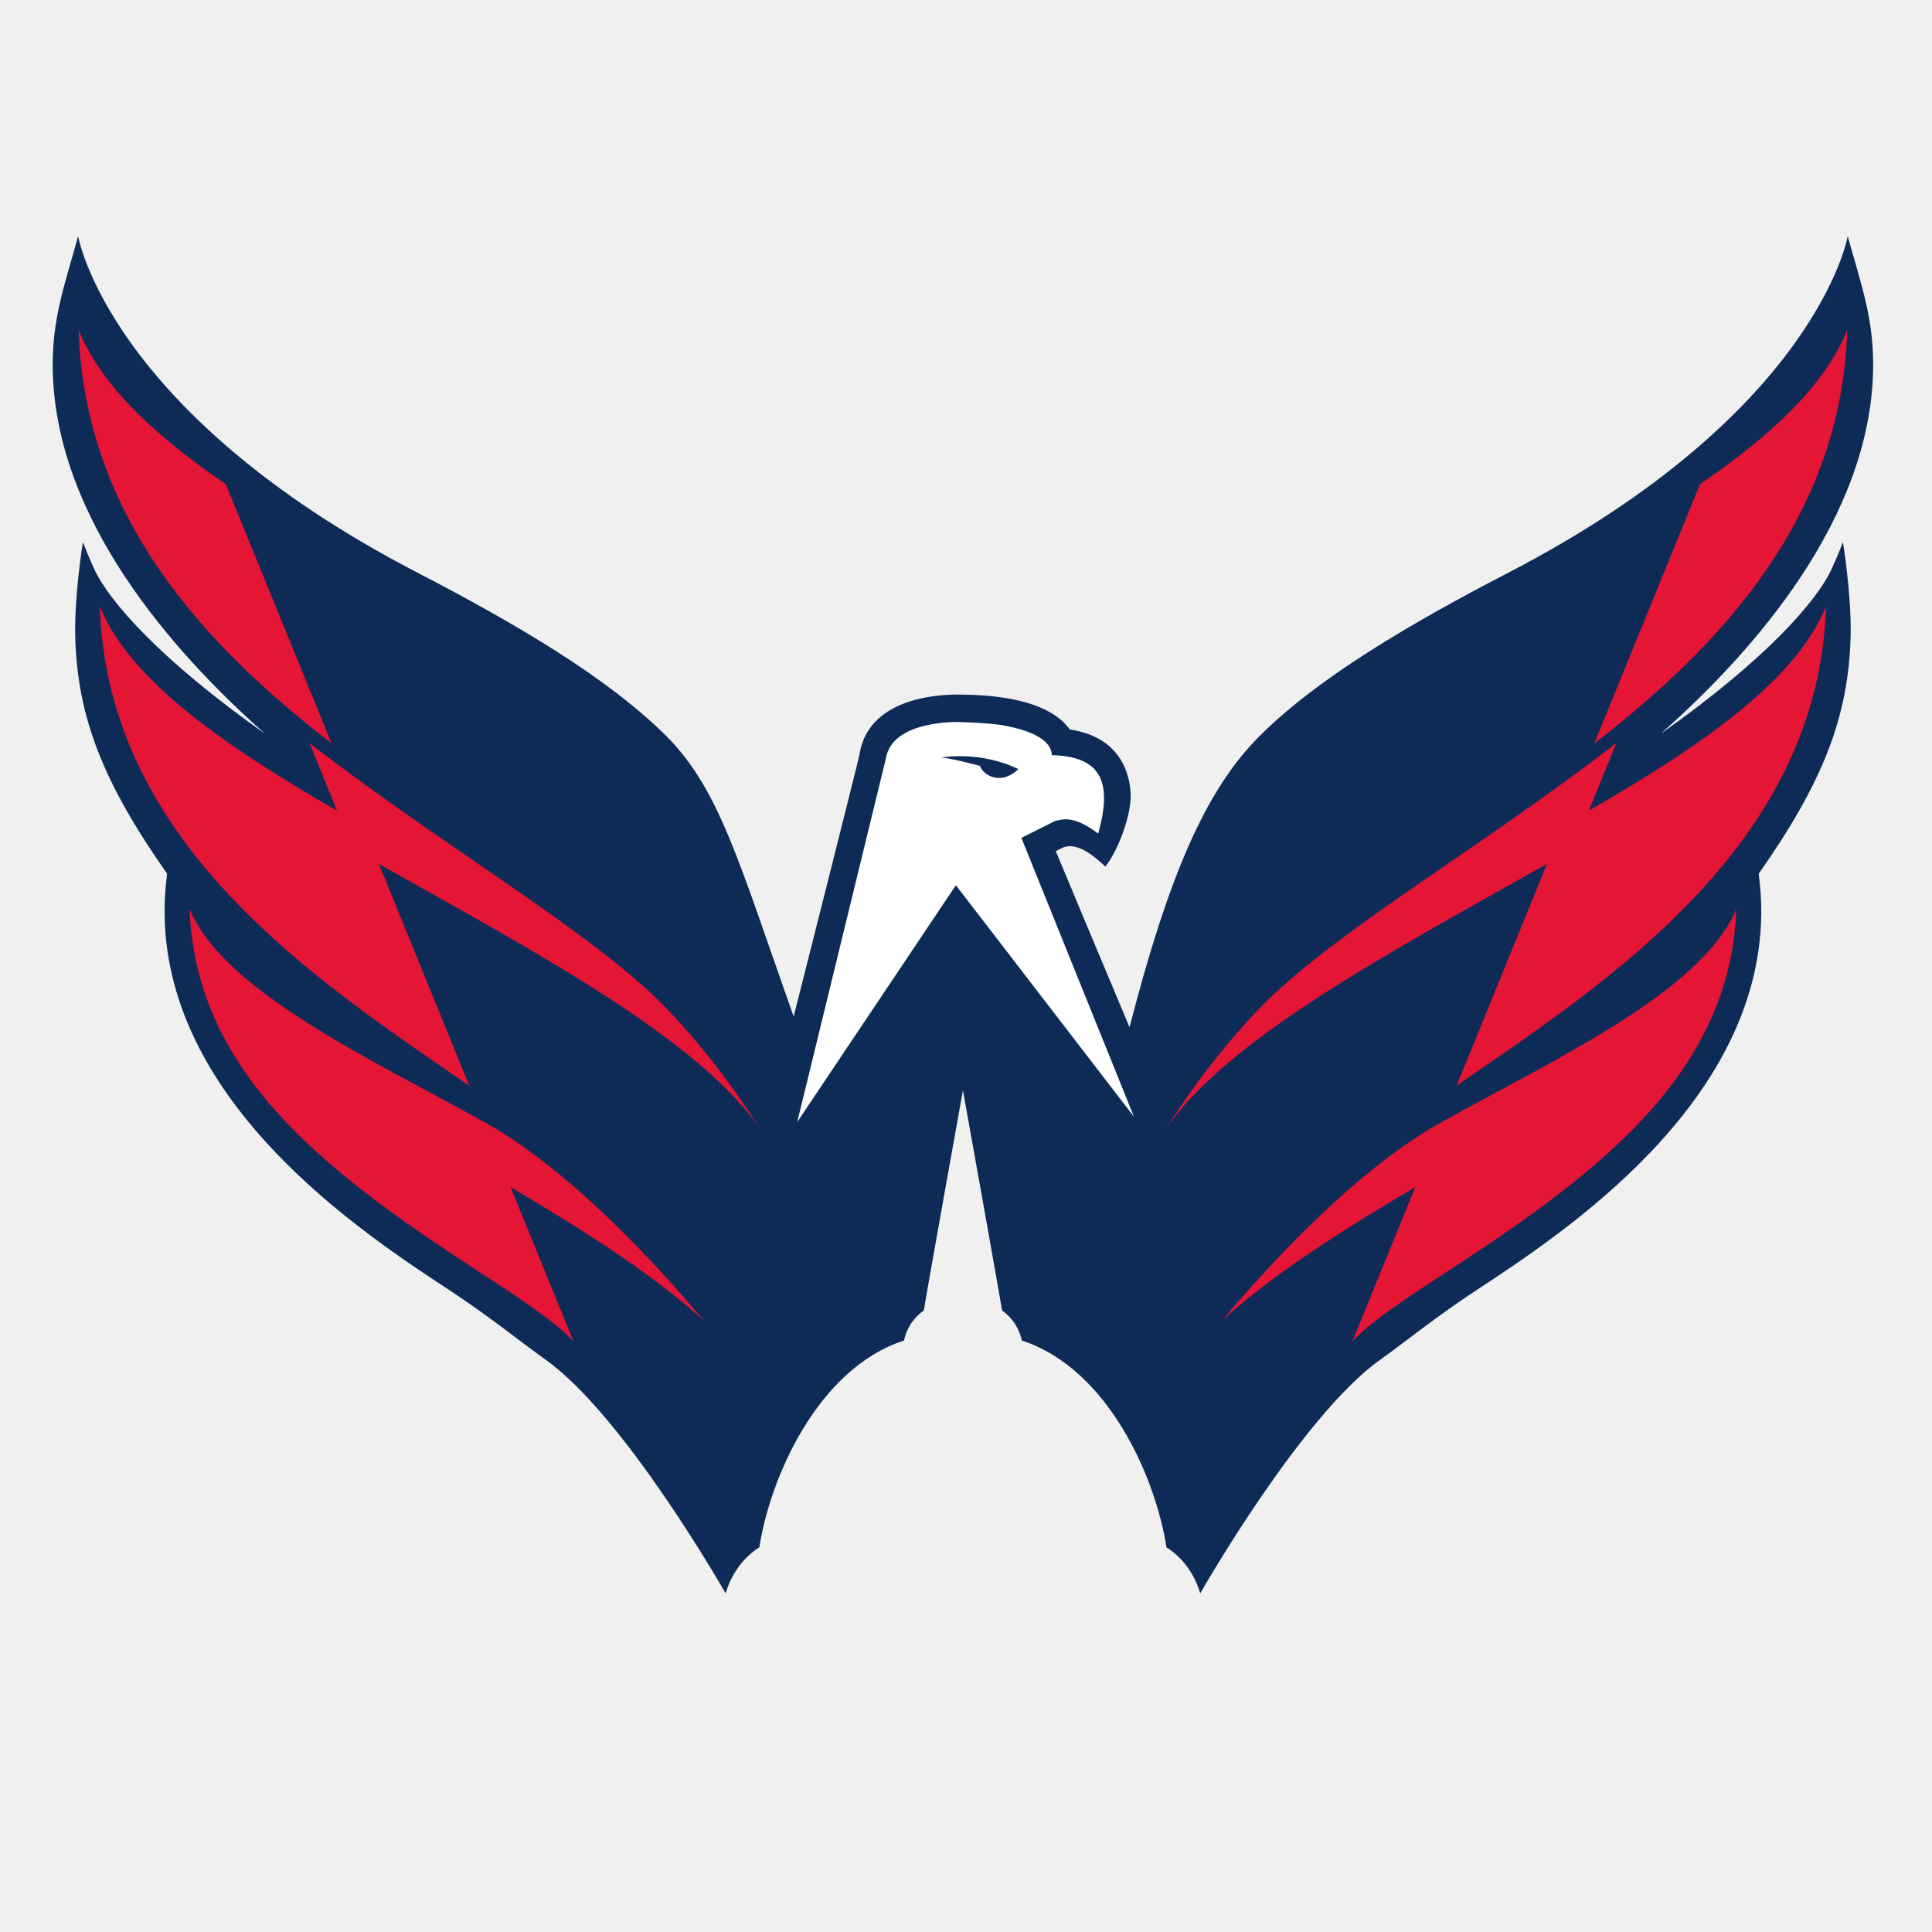
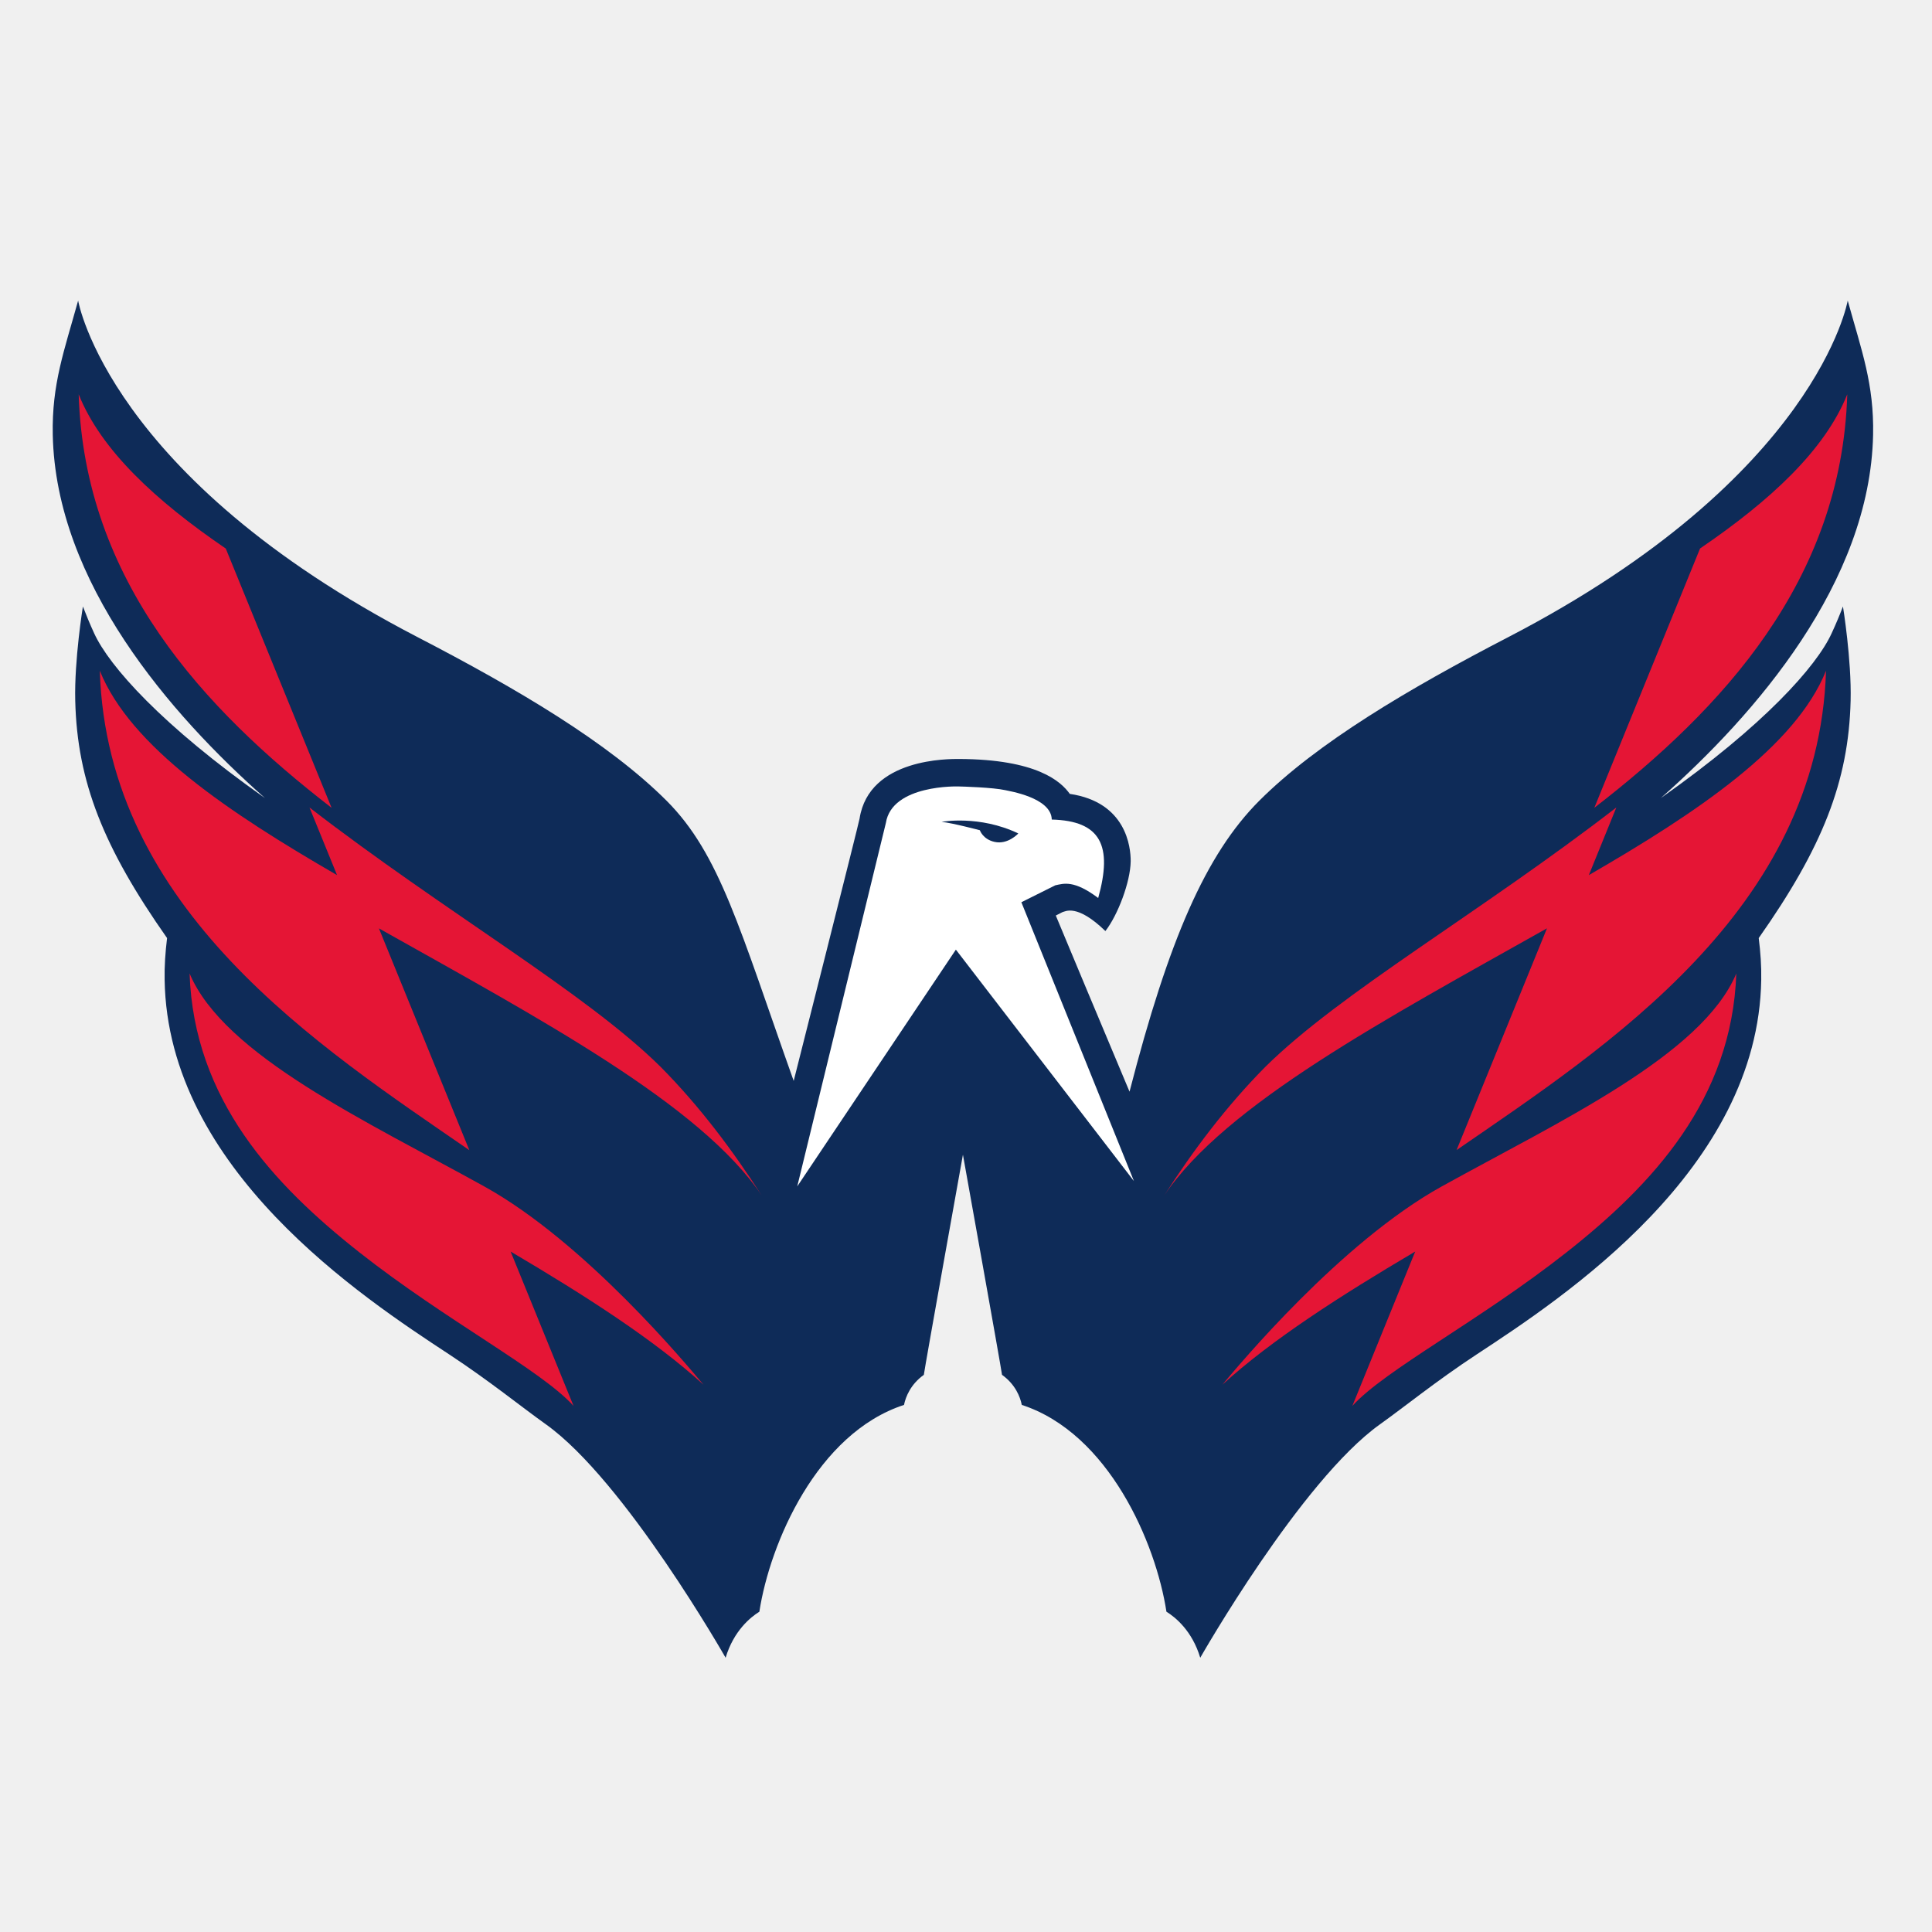
<svg xmlns="http://www.w3.org/2000/svg" xmlns:xlink="http://www.w3.org/1999/xlink" width="30px" height="30px" viewBox="0 0 30 30" version="1.1">
  <defs>
    <path d="M6.181,36.554 C6.181,36.554 0.348,36.554 0.348,30.722 L0.348,30.722 L0.348,5.939 C0.348,5.939 0.348,0.107 6.181,0.107 L6.181,0.107 L23.682,0.107 C23.682,0.107 29.516,0.107 29.516,5.939 L29.516,5.939 L29.516,30.722 C29.516,30.722 29.516,36.554 23.682,36.554 L23.682,36.554 L6.181,36.554 L6.181,36.554 L6.181,36.554 Z" id="path-1" />
  </defs>
  <g id="Page-1" stroke="none" stroke-width="1" fill="none" fill-rule="evenodd">
-     <g id="Artboard-Copy">
-       <g id="capitals" transform="translate(0, -5)">
-         <g id="Page-1">
-           <g id="Artboard">
-             <g id="capitals" transform="translate(0, 0.363637)">
-               <g id="layer1">
-                 <g id="g2620" transform="translate(15.02121, 18.75831) scale(1, -1) translate(-15.02121, -18.75831) translate(0.021207, 0.258315)">
-                   <g id="g2622-Clipped">
-                     <g>
-                       <mask id="mask-2" fill="white">
-                         <use xlink:href="#path-1" />
-                       </mask>
-                       <g id="path-1" />
-                       <g id="g2622" mask="url(#mask-2)">
-                         <g transform="translate(0, 7)" id="Group">
-                           <g transform="translate(0, 0.289255)">
-                             <g id="g2628" transform="translate(0.347107, 0.303357)" fill="#0E2B58">
-                               <path d="M14.584,8.099 C14.584,8.099 15.173,4.82 15.191,4.681 C15.395,4.535 15.473,4.342 15.498,4.214 C16.85,3.773 17.581,2.067 17.744,1.003 C17.882,0.917 18.143,0.708 18.269,0.288 C18.269,0.288 19.833,3.037 21.059,3.912 C21.441,4.184 21.936,4.587 22.558,4.996 C23.906,5.881 26.936,7.872 26.98,10.818 C26.984,11.027 26.969,11.243 26.941,11.463 C27.928,12.866 28.337,13.891 28.368,15.149 C28.384,15.783 28.249,16.612 28.249,16.612 C28.196,16.474 28.143,16.346 28.073,16.195 C27.84,15.684 27.021,14.764 25.421,13.637 C26.89,14.935 28.67,16.984 28.717,19.278 C28.733,20.067 28.539,20.582 28.323,21.362 C28.323,21.362 27.855,18.627 23.054,16.137 C21.501,15.332 20.088,14.497 19.186,13.596 C18.356,12.765 17.779,11.437 17.171,9.078 C16.791,9.979 16.132,11.558 16.026,11.813 C16.071,11.835 16.104,11.852 16.128,11.865 C16.173,11.876 16.356,12 16.796,11.572 C16.987,11.816 17.185,12.333 17.189,12.657 C17.19,12.875 17.121,13.573 16.243,13.702 C16.106,13.896 15.73,14.239 14.525,14.244 C14.381,14.244 13.126,14.264 12.979,13.318 C12.968,13.246 11.956,9.245 11.956,9.245 C11.117,11.604 10.812,12.765 9.982,13.596 C9.08,14.497 7.667,15.332 6.114,16.137 C1.312,18.627 0.845,21.362 0.845,21.362 C0.629,20.582 0.435,20.067 0.451,19.278 C0.498,16.984 2.278,14.935 3.746,13.637 C2.147,14.764 1.328,15.684 1.094,16.195 C1.025,16.346 0.972,16.474 0.919,16.612 C0.919,16.612 0.784,15.783 0.8,15.149 C0.83,13.891 1.24,12.866 2.226,11.463 C2.199,11.243 2.184,11.027 2.188,10.818 C2.232,7.872 5.262,5.881 6.61,4.996 C7.232,4.587 7.727,4.184 8.109,3.912 C9.335,3.037 10.899,0.288 10.899,0.288 C11.025,0.708 11.286,0.917 11.423,1.003 C11.587,2.067 12.318,3.773 13.669,4.214 C13.695,4.342 13.773,4.535 13.977,4.681 C13.995,4.82 14.584,8.099 14.584,8.099" id="path2630" />
-                             </g>
-                             <g id="g2632" transform="translate(12.35854, 7.910747)" fill="#FFFFFF">
-                               <path d="M0,0 L2.463,3.676 L5.228,0.082 L3.48,4.412 L4.007,4.675 C4.139,4.703 4.297,4.76 4.673,4.478 C4.9,5.292 4.713,5.676 3.952,5.696 C3.945,6.04 3.278,6.139 3.232,6.152 C3.041,6.195 2.565,6.209 2.502,6.21 C2.502,6.21 1.471,6.244 1.376,5.643 L0,0 L0,0 L0,0 Z" id="path2634" />
-                             </g>
-                             <g id="g2636" transform="translate(14.38402, 13.13086)" fill="#0E2B58">
-                               <path d="M0.81,0.31 C0.81,0.31 0.856,0.169 1.038,0.129 C1.245,0.082 1.407,0.26 1.407,0.26 C0.801,0.55 0.216,0.44 0.216,0.44 C0.384,0.423 0.81,0.31 0.81,0.31" id="path2638" />
-                             </g>
-                             <g id="g2640" transform="translate(1.014559, 4.360918)" fill="#E51535">
-                               <path d="M6.482,3.55 C4.652,4.563 2.44,5.587 1.908,6.856 C1.975,4.897 3.212,3.576 4.545,2.525 C5.896,1.461 7.361,0.703 7.87,0.141 L6.893,2.538 C8.061,1.849 9.126,1.165 9.888,0.47 C9.642,0.762 8.054,2.68 6.482,3.55 M3.77,9.433 L4.198,8.383 C2.524,9.351 0.988,10.377 0.514,11.557 C0.63,7.836 3.923,5.718 6.252,4.112 L4.848,7.556 C7.337,6.156 9.843,4.824 10.795,3.404 C10.34,4.111 9.829,4.793 9.224,5.404 C8.054,6.562 5.872,7.809 3.77,9.433 M4.113,9.428 L2.47,13.454 C1.379,14.198 0.531,14.985 0.186,15.849 C0.275,12.952 2.13,10.96 4.113,9.428" id="path2642" />
-                             </g>
-                             <g id="g2644" transform="translate(17.83914, 4.020957)" fill="#E51535">
-                               <path d="M1.12,0.81 C1.883,1.506 2.947,2.188 4.115,2.878 L3.139,0.481 C3.648,1.042 5.112,1.8 6.464,2.865 C7.797,3.915 9.033,5.237 9.101,7.195 C8.569,5.927 6.356,4.902 4.527,3.889 C2.955,3.019 1.366,1.101 1.12,0.81 M1.786,5.744 C1.18,5.132 0.668,4.451 0.214,3.743 C1.165,5.164 3.672,6.496 6.161,7.897 L4.757,4.453 C7.085,6.057 10.379,8.177 10.494,11.897 C10.021,10.718 8.485,9.691 6.811,8.723 L7.238,9.773 C5.137,8.149 2.955,6.901 1.786,5.744 M10.824,16.189 C10.478,15.324 9.629,14.538 8.538,13.795 L6.896,9.768 C8.878,11.3 10.735,13.292 10.824,16.189" id="path2646" />
+     <g id="capitals">
+       <g transform="translate(0, -4)" id="Page-1">
+         <g>
+           <g id="Artboard-Copy">
+             <g id="capitals">
+               <g id="Page-1">
+                 <g id="Artboard">
+                   <g id="capitals" transform="translate(0, 0.363637)">
+                     <g id="layer1">
+                       <g id="g2620" transform="translate(15.02121, 18.75831) scale(1, -1) translate(-15.02121, -18.75831) translate(0.021207, 0.258315)">
+                         <g id="g2622-Clipped">
+                           <g>
+                             <mask id="mask-2" fill="white">
+                               <use xlink:href="#path-1" />
+                             </mask>
+                             <g id="path-1" />
+                             <g id="g2622" mask="url(#mask-2)">
+                               <g transform="translate(0, 7)" id="Group">
+                                 <g>
+                                   <g transform="translate(0, 0.289255)">
+                                     <g id="g2628" transform="translate(0.347107, 0.303357)" fill="#0E2B58">
+                                       <path d="M14.584,8.099 C14.584,8.099 15.173,4.82 15.191,4.681 C15.395,4.535 15.473,4.342 15.498,4.214 C16.85,3.773 17.581,2.067 17.744,1.003 C17.882,0.917 18.143,0.708 18.269,0.288 C18.269,0.288 19.833,3.037 21.059,3.912 C21.441,4.184 21.936,4.587 22.558,4.996 C23.906,5.881 26.936,7.872 26.98,10.818 C26.984,11.027 26.969,11.243 26.941,11.463 C27.928,12.866 28.337,13.891 28.368,15.149 C28.384,15.783 28.249,16.612 28.249,16.612 C28.196,16.474 28.143,16.346 28.073,16.195 C27.84,15.684 27.021,14.764 25.421,13.637 C26.89,14.935 28.67,16.984 28.717,19.278 C28.733,20.067 28.539,20.582 28.323,21.362 C28.323,21.362 27.855,18.627 23.054,16.137 C21.501,15.332 20.088,14.497 19.186,13.596 C18.356,12.765 17.779,11.437 17.171,9.078 C16.791,9.979 16.132,11.558 16.026,11.813 C16.071,11.835 16.104,11.852 16.128,11.865 C16.173,11.876 16.356,12 16.796,11.572 C16.987,11.816 17.185,12.333 17.189,12.657 C17.19,12.875 17.121,13.573 16.243,13.702 C16.106,13.896 15.73,14.239 14.525,14.244 C14.381,14.244 13.126,14.264 12.979,13.318 C12.968,13.246 11.956,9.245 11.956,9.245 C11.117,11.604 10.812,12.765 9.982,13.596 C9.08,14.497 7.667,15.332 6.114,16.137 C1.312,18.627 0.845,21.362 0.845,21.362 C0.629,20.582 0.435,20.067 0.451,19.278 C0.498,16.984 2.278,14.935 3.746,13.637 C2.147,14.764 1.328,15.684 1.094,16.195 C1.025,16.346 0.972,16.474 0.919,16.612 C0.919,16.612 0.784,15.783 0.8,15.149 C0.83,13.891 1.24,12.866 2.226,11.463 C2.199,11.243 2.184,11.027 2.188,10.818 C2.232,7.872 5.262,5.881 6.61,4.996 C7.232,4.587 7.727,4.184 8.109,3.912 C9.335,3.037 10.899,0.288 10.899,0.288 C11.025,0.708 11.286,0.917 11.423,1.003 C11.587,2.067 12.318,3.773 13.669,4.214 C13.695,4.342 13.773,4.535 13.977,4.681 C13.995,4.82 14.584,8.099 14.584,8.099" id="path2630" />
+                                     </g>
+                                     <g id="g2632" transform="translate(12.35854, 7.910747)" fill="#FFFFFF">
+                                       <path d="M0,0 L2.463,3.676 L5.228,0.082 L3.48,4.412 L4.007,4.675 C4.139,4.703 4.297,4.76 4.673,4.478 C4.9,5.292 4.713,5.676 3.952,5.696 C3.945,6.04 3.278,6.139 3.232,6.152 C3.041,6.195 2.565,6.209 2.502,6.21 C2.502,6.21 1.471,6.244 1.376,5.643 L0,0 L0,0 L0,0 Z" id="path2634" />
+                                     </g>
+                                     <g id="g2636" transform="translate(14.38402, 13.13086)" fill="#0E2B58">
+                                       <path d="M0.81,0.31 C0.81,0.31 0.856,0.169 1.038,0.129 C1.245,0.082 1.407,0.26 1.407,0.26 C0.801,0.55 0.216,0.44 0.216,0.44 C0.384,0.423 0.81,0.31 0.81,0.31" id="path2638" />
+                                     </g>
+                                     <g id="g2640" transform="translate(1.014559, 4.360918)" fill="#E51535">
+                                       <path d="M6.482,3.55 C4.652,4.563 2.44,5.587 1.908,6.856 C1.975,4.897 3.212,3.576 4.545,2.525 C5.896,1.461 7.361,0.703 7.87,0.141 L6.893,2.538 C8.061,1.849 9.126,1.165 9.888,0.47 C9.642,0.762 8.054,2.68 6.482,3.55 M3.77,9.433 L4.198,8.383 C2.524,9.351 0.988,10.377 0.514,11.557 C0.63,7.836 3.923,5.718 6.252,4.112 L4.848,7.556 C7.337,6.156 9.843,4.824 10.795,3.404 C10.34,4.111 9.829,4.793 9.224,5.404 C8.054,6.562 5.872,7.809 3.77,9.433 M4.113,9.428 L2.47,13.454 C1.379,14.198 0.531,14.985 0.186,15.849 C0.275,12.952 2.13,10.96 4.113,9.428" id="path2642" />
+                                     </g>
+                                     <g id="g2644" transform="translate(17.83914, 4.020957)" fill="#E51535">
+                                       <path d="M1.12,0.81 C1.883,1.506 2.947,2.188 4.115,2.878 L3.139,0.481 C3.648,1.042 5.112,1.8 6.464,2.865 C7.797,3.915 9.033,5.237 9.101,7.195 C8.569,5.927 6.356,4.902 4.527,3.889 C2.955,3.019 1.366,1.101 1.12,0.81 M1.786,5.744 C1.18,5.132 0.668,4.451 0.214,3.743 C1.165,5.164 3.672,6.496 6.161,7.897 L4.757,4.453 C7.085,6.057 10.379,8.177 10.494,11.897 C10.021,10.718 8.485,9.691 6.811,8.723 L7.238,9.773 C5.137,8.149 2.955,6.901 1.786,5.744 M10.824,16.189 C10.478,15.324 9.629,14.538 8.538,13.795 L6.896,9.768 C8.878,11.3 10.735,13.292 10.824,16.189" id="path2646" />
+                                     </g>
+                                   </g>
+                                 </g>
+                               </g>
                            </g>
                          </g>
                        </g>
                      </g>
                    </g>
                  </g>
                </g>
              </g>
            </g>
          </g>
        </g>
      </g>
    </g>
  </g>
</svg>
